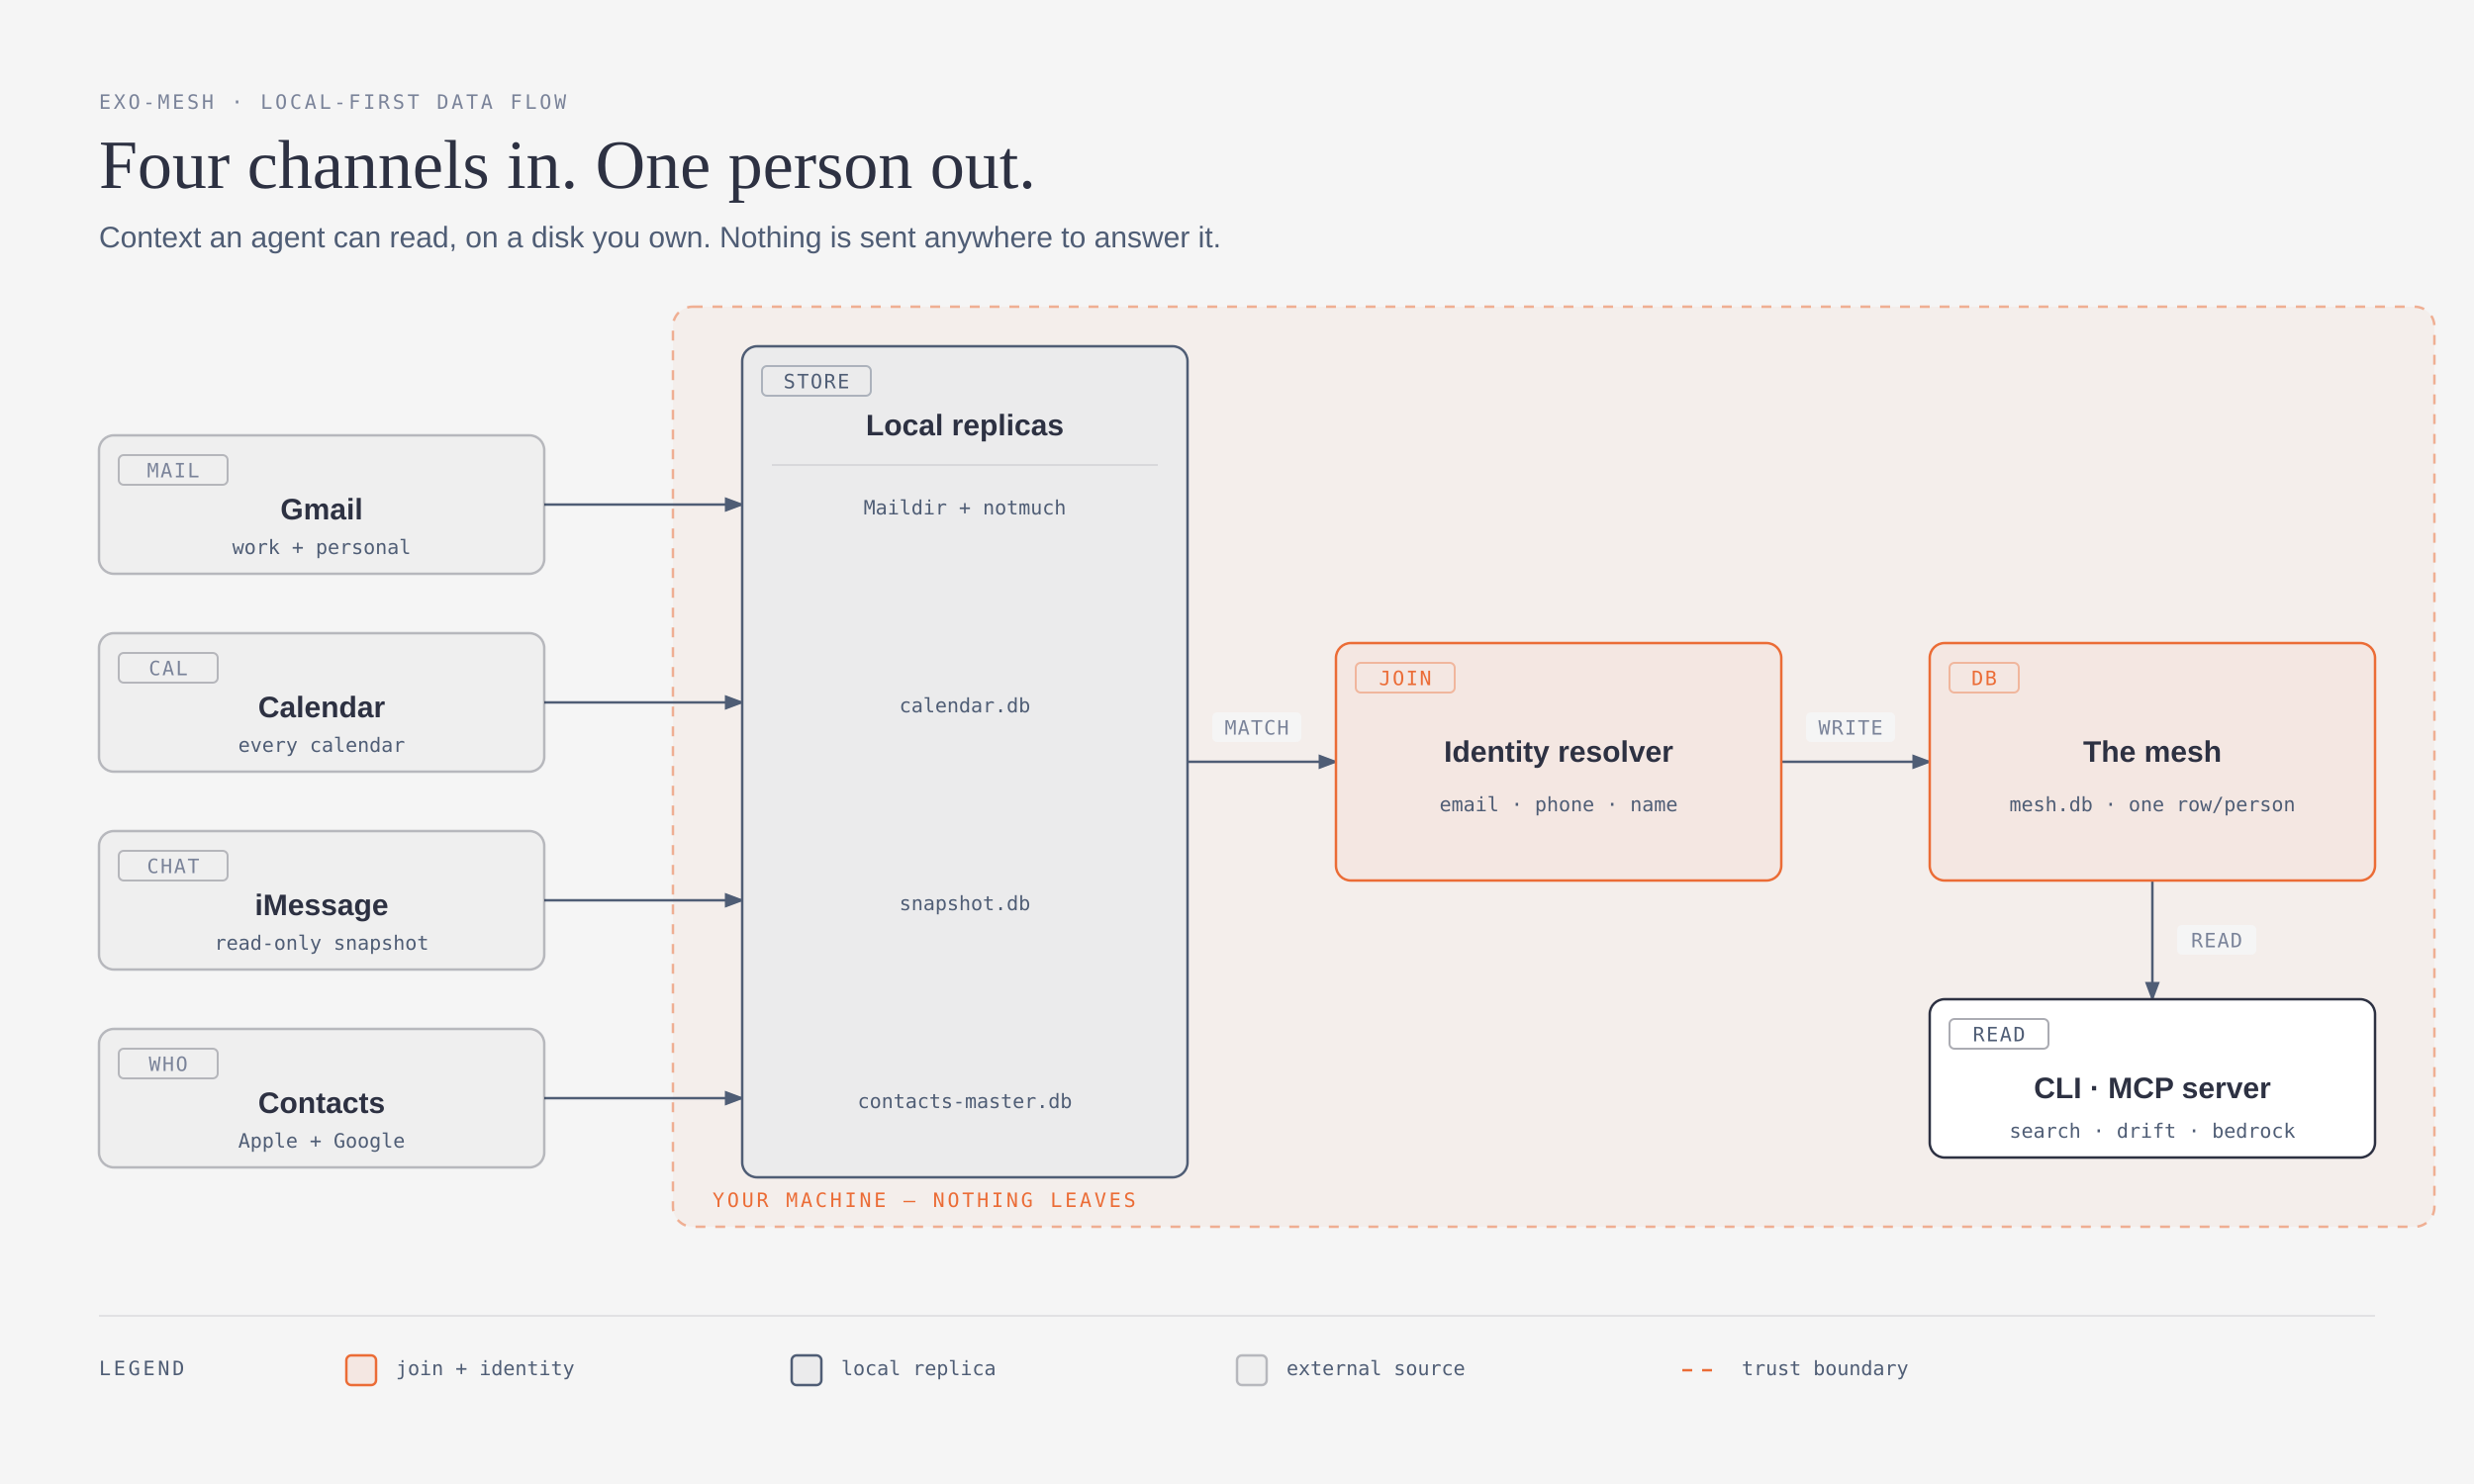
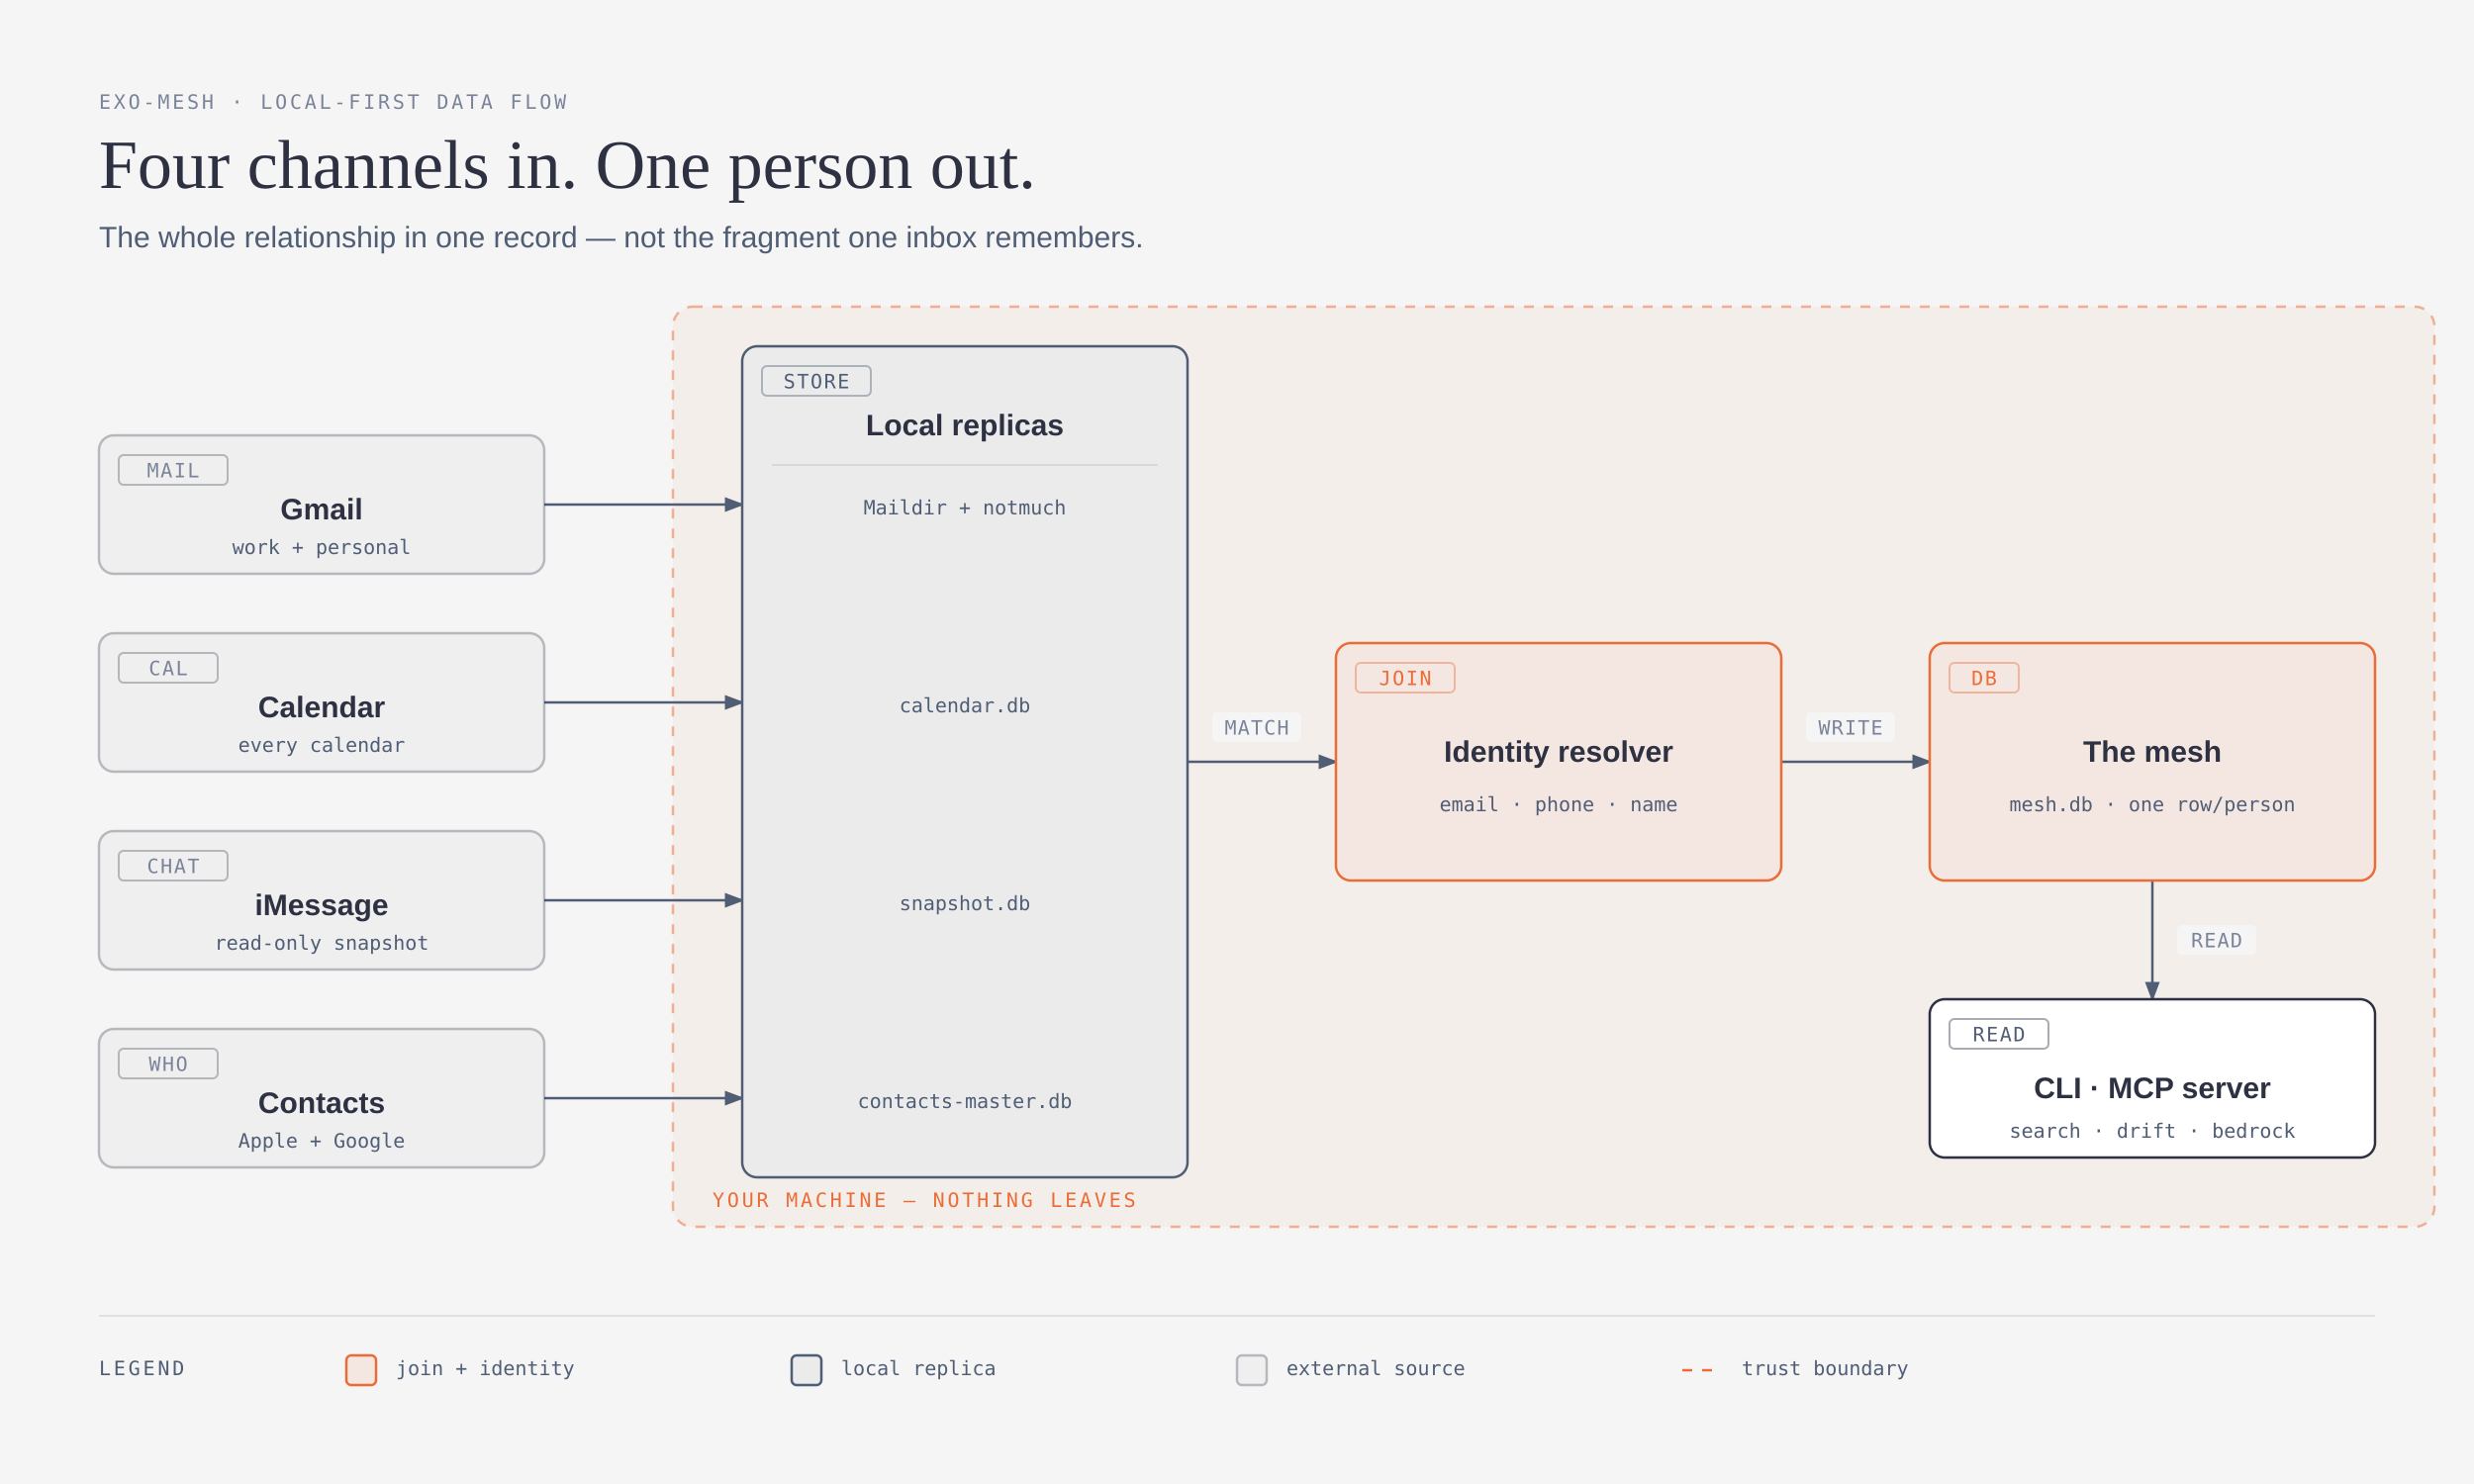
<svg xmlns="http://www.w3.org/2000/svg" viewBox="0 0 1000 600" width="1000" height="600" role="img" aria-labelledby="exo-mesh-title exo-mesh-desc">
  <defs>
    <marker id="arrow" markerWidth="8" markerHeight="6" refX="7" refY="3" orient="auto">
      <polygon points="0 0, 8 3, 0 6" fill="#4f5d75" />
    </marker>
    <marker id="arrow-accent" markerWidth="8" markerHeight="6" refX="7" refY="3" orient="auto">
      <polygon points="0 0, 8 3, 0 6" fill="#eb6c36" />
    </marker>
    <marker id="arrow-link" markerWidth="8" markerHeight="6" refX="7" refY="3" orient="auto">
      <polygon points="0 0, 8 3, 0 6" fill="#2e5aa8" />
    </marker>
  </defs>
  <rect width="100%" height="100%" fill="#f5f5f5" />
  <text x="40" y="44" fill="#7a8399" font-size="8" font-family="'Geist Mono', ui-monospace, 'SF Mono', Menlo, monospace" letter-spacing="0.14em">EXO-MESH · LOCAL-FIRST DATA FLOW</text>
  <text x="40" y="76" fill="#2d3142" font-size="28" font-family="'Instrument Serif', Georgia, 'Times New Roman', serif">Four channels in. One person out.</text>
-   <text x="40" y="100" fill="#4f5d75" font-size="12" font-family="'Geist', -apple-system, 'Helvetica Neue', Arial, sans-serif">Context an agent can read, on a disk you own. Nothing is sent anywhere to answer it.</text>
+   <text x="40" y="100" fill="#4f5d75" font-size="12" font-family="'Geist', -apple-system, 'Helvetica Neue', Arial, sans-serif">The whole relationship in one record — not the fragment one inbox remembers.</text>
  <rect x="272" y="124" width="712" height="372" rx="8" fill="rgba(235,108,54,0.05)" stroke="rgba(235,108,54,0.50)" stroke-width="1" stroke-dasharray="4,4" />
  <text x="288" y="488" fill="#eb6c36" font-size="8" font-family="'Geist Mono', ui-monospace, 'SF Mono', Menlo, monospace" letter-spacing="0.14em">YOUR MACHINE — NOTHING LEAVES</text>
  <line x1="220" y1="204" x2="300" y2="204" stroke="#4f5d75" stroke-width="1" marker-end="url(#arrow)" />
  <line x1="220" y1="284" x2="300" y2="284" stroke="#4f5d75" stroke-width="1" marker-end="url(#arrow)" />
  <line x1="220" y1="364" x2="300" y2="364" stroke="#4f5d75" stroke-width="1" marker-end="url(#arrow)" />
  <line x1="220" y1="444" x2="300" y2="444" stroke="#4f5d75" stroke-width="1" marker-end="url(#arrow)" />
  <line x1="480" y1="308" x2="540" y2="308" stroke="#4f5d75" stroke-width="1" marker-end="url(#arrow)" />
  <rect x="490" y="288" width="36" height="12" rx="2" fill="#f5f5f5" />
  <text x="508" y="297" fill="#7a8399" font-size="8" font-family="'Geist Mono', ui-monospace, 'SF Mono', Menlo, monospace" text-anchor="middle" letter-spacing="0.06em">MATCH</text>
  <line x1="720" y1="308" x2="780" y2="308" stroke="#4f5d75" stroke-width="1" marker-end="url(#arrow)" />
  <rect x="730" y="288" width="36" height="12" rx="2" fill="#f5f5f5" />
  <text x="748" y="297" fill="#7a8399" font-size="8" font-family="'Geist Mono', ui-monospace, 'SF Mono', Menlo, monospace" text-anchor="middle" letter-spacing="0.06em">WRITE</text>
  <line x1="870" y1="356" x2="870" y2="404" stroke="#4f5d75" stroke-width="1" marker-end="url(#arrow)" />
  <rect x="880" y="374" width="32" height="12" rx="2" fill="#f5f5f5" />
  <text x="896" y="383" fill="#7a8399" font-size="8" font-family="'Geist Mono', ui-monospace, 'SF Mono', Menlo, monospace" text-anchor="middle" letter-spacing="0.06em">READ</text>
  <rect x="40" y="176" width="180" height="56" rx="6" fill="#f5f5f5" />
  <rect x="40" y="176" width="180" height="56" rx="6" fill="rgba(45,49,66,0.03)" stroke="rgba(45,49,66,0.30)" stroke-width="1" />
  <rect x="48" y="184" width="44" height="12" rx="2" fill="transparent" stroke="rgba(45,49,66,0.30)" stroke-width="0.8" />
  <text x="70" y="193" fill="#7a8399" font-size="8" font-family="'Geist Mono', ui-monospace, 'SF Mono', Menlo, monospace" text-anchor="middle" letter-spacing="0.08em">MAIL</text>
  <text x="130" y="210" fill="#2d3142" font-size="12" font-weight="600" font-family="'Geist', -apple-system, 'Helvetica Neue', Arial, sans-serif" text-anchor="middle">Gmail</text>
  <text x="130" y="224" fill="#4f5d75" font-size="8" font-family="'Geist Mono', ui-monospace, 'SF Mono', Menlo, monospace" text-anchor="middle">work + personal</text>
  <rect x="40" y="256" width="180" height="56" rx="6" fill="#f5f5f5" />
  <rect x="40" y="256" width="180" height="56" rx="6" fill="rgba(45,49,66,0.03)" stroke="rgba(45,49,66,0.30)" stroke-width="1" />
  <rect x="48" y="264" width="40" height="12" rx="2" fill="transparent" stroke="rgba(45,49,66,0.30)" stroke-width="0.8" />
  <text x="68" y="273" fill="#7a8399" font-size="8" font-family="'Geist Mono', ui-monospace, 'SF Mono', Menlo, monospace" text-anchor="middle" letter-spacing="0.08em">CAL</text>
  <text x="130" y="290" fill="#2d3142" font-size="12" font-weight="600" font-family="'Geist', -apple-system, 'Helvetica Neue', Arial, sans-serif" text-anchor="middle">Calendar</text>
  <text x="130" y="304" fill="#4f5d75" font-size="8" font-family="'Geist Mono', ui-monospace, 'SF Mono', Menlo, monospace" text-anchor="middle">every calendar</text>
  <rect x="40" y="336" width="180" height="56" rx="6" fill="#f5f5f5" />
  <rect x="40" y="336" width="180" height="56" rx="6" fill="rgba(45,49,66,0.03)" stroke="rgba(45,49,66,0.30)" stroke-width="1" />
  <rect x="48" y="344" width="44" height="12" rx="2" fill="transparent" stroke="rgba(45,49,66,0.30)" stroke-width="0.8" />
  <text x="70" y="353" fill="#7a8399" font-size="8" font-family="'Geist Mono', ui-monospace, 'SF Mono', Menlo, monospace" text-anchor="middle" letter-spacing="0.08em">CHAT</text>
  <text x="130" y="370" fill="#2d3142" font-size="12" font-weight="600" font-family="'Geist', -apple-system, 'Helvetica Neue', Arial, sans-serif" text-anchor="middle">iMessage</text>
  <text x="130" y="384" fill="#4f5d75" font-size="8" font-family="'Geist Mono', ui-monospace, 'SF Mono', Menlo, monospace" text-anchor="middle">read-only snapshot</text>
  <rect x="40" y="416" width="180" height="56" rx="6" fill="#f5f5f5" />
  <rect x="40" y="416" width="180" height="56" rx="6" fill="rgba(45,49,66,0.03)" stroke="rgba(45,49,66,0.30)" stroke-width="1" />
  <rect x="48" y="424" width="40" height="12" rx="2" fill="transparent" stroke="rgba(45,49,66,0.30)" stroke-width="0.8" />
  <text x="68" y="433" fill="#7a8399" font-size="8" font-family="'Geist Mono', ui-monospace, 'SF Mono', Menlo, monospace" text-anchor="middle" letter-spacing="0.08em">WHO</text>
  <text x="130" y="450" fill="#2d3142" font-size="12" font-weight="600" font-family="'Geist', -apple-system, 'Helvetica Neue', Arial, sans-serif" text-anchor="middle">Contacts</text>
  <text x="130" y="464" fill="#4f5d75" font-size="8" font-family="'Geist Mono', ui-monospace, 'SF Mono', Menlo, monospace" text-anchor="middle">Apple + Google</text>
  <rect x="300" y="140" width="180" height="336" rx="6" fill="#f5f5f5" />
  <rect x="300" y="140" width="180" height="336" rx="6" fill="rgba(45,49,66,0.05)" stroke="#4f5d75" stroke-width="1" />
  <rect x="308" y="148" width="44" height="12" rx="2" fill="transparent" stroke="rgba(79,93,117,0.40)" stroke-width="0.8" />
  <text x="330" y="157" fill="#4f5d75" font-size="8" font-family="'Geist Mono', ui-monospace, 'SF Mono', Menlo, monospace" text-anchor="middle" letter-spacing="0.08em">STORE</text>
  <text x="390" y="176" fill="#2d3142" font-size="12" font-weight="600" font-family="'Geist', -apple-system, 'Helvetica Neue', Arial, sans-serif" text-anchor="middle">Local replicas</text>
  <line x1="312" y1="188" x2="468" y2="188" stroke="rgba(45,49,66,0.10)" stroke-width="0.8" />
  <text x="390" y="208" fill="#4f5d75" font-size="8" font-family="'Geist Mono', ui-monospace, 'SF Mono', Menlo, monospace" text-anchor="middle">Maildir + notmuch</text>
  <text x="390" y="288" fill="#4f5d75" font-size="8" font-family="'Geist Mono', ui-monospace, 'SF Mono', Menlo, monospace" text-anchor="middle">calendar.db</text>
  <text x="390" y="368" fill="#4f5d75" font-size="8" font-family="'Geist Mono', ui-monospace, 'SF Mono', Menlo, monospace" text-anchor="middle">snapshot.db</text>
  <text x="390" y="448" fill="#4f5d75" font-size="8" font-family="'Geist Mono', ui-monospace, 'SF Mono', Menlo, monospace" text-anchor="middle">contacts-master.db</text>
  <rect x="540" y="260" width="180" height="96" rx="6" fill="#f5f5f5" />
  <rect x="540" y="260" width="180" height="96" rx="6" fill="rgba(235,108,54,0.10)" stroke="#eb6c36" stroke-width="1" />
  <rect x="548" y="268" width="40" height="12" rx="2" fill="transparent" stroke="rgba(235,108,54,0.40)" stroke-width="0.8" />
  <text x="568" y="277" fill="#eb6c36" font-size="8" font-family="'Geist Mono', ui-monospace, 'SF Mono', Menlo, monospace" text-anchor="middle" letter-spacing="0.08em">JOIN</text>
  <text x="630" y="308" fill="#2d3142" font-size="12" font-weight="600" font-family="'Geist', -apple-system, 'Helvetica Neue', Arial, sans-serif" text-anchor="middle">Identity resolver</text>
  <text x="630" y="328" fill="#4f5d75" font-size="8" font-family="'Geist Mono', ui-monospace, 'SF Mono', Menlo, monospace" text-anchor="middle">email · phone · name</text>
  <rect x="780" y="260" width="180" height="96" rx="6" fill="#f5f5f5" />
  <rect x="780" y="260" width="180" height="96" rx="6" fill="rgba(235,108,54,0.10)" stroke="#eb6c36" stroke-width="1" />
  <rect x="788" y="268" width="28" height="12" rx="2" fill="transparent" stroke="rgba(235,108,54,0.40)" stroke-width="0.8" />
  <text x="802" y="277" fill="#eb6c36" font-size="8" font-family="'Geist Mono', ui-monospace, 'SF Mono', Menlo, monospace" text-anchor="middle" letter-spacing="0.08em">DB</text>
  <text x="870" y="308" fill="#2d3142" font-size="12" font-weight="600" font-family="'Geist', -apple-system, 'Helvetica Neue', Arial, sans-serif" text-anchor="middle">The mesh</text>
  <text x="870" y="328" fill="#4f5d75" font-size="8" font-family="'Geist Mono', ui-monospace, 'SF Mono', Menlo, monospace" text-anchor="middle">mesh.db · one row/person</text>
  <rect x="780" y="404" width="180" height="64" rx="6" fill="#f5f5f5" />
  <rect x="780" y="404" width="180" height="64" rx="6" fill="#ffffff" stroke="#2d3142" stroke-width="1" />
  <rect x="788" y="412" width="40" height="12" rx="2" fill="transparent" stroke="rgba(45,49,66,0.40)" stroke-width="0.8" />
  <text x="808" y="421" fill="#4f5d75" font-size="8" font-family="'Geist Mono', ui-monospace, 'SF Mono', Menlo, monospace" text-anchor="middle" letter-spacing="0.08em">READ</text>
  <text x="870" y="444" fill="#2d3142" font-size="12" font-weight="600" font-family="'Geist', -apple-system, 'Helvetica Neue', Arial, sans-serif" text-anchor="middle">CLI · MCP server</text>
  <text x="870" y="460" fill="#4f5d75" font-size="8" font-family="'Geist Mono', ui-monospace, 'SF Mono', Menlo, monospace" text-anchor="middle">search · drift · bedrock</text>
  <line x1="40" y1="532" x2="960" y2="532" stroke="rgba(45,49,66,0.10)" stroke-width="0.8" />
  <text x="40" y="556" fill="#4f5d75" font-size="8" font-family="'Geist Mono', ui-monospace, 'SF Mono', Menlo, monospace" letter-spacing="0.14em">LEGEND</text>
  <rect x="140" y="548" width="12" height="12" rx="2" fill="rgba(235,108,54,0.10)" stroke="#eb6c36" stroke-width="1" />
  <text x="160" y="556" fill="#4f5d75" font-size="8" font-family="'Geist Mono', ui-monospace, 'SF Mono', Menlo, monospace">join + identity</text>
  <rect x="320" y="548" width="12" height="12" rx="2" fill="rgba(45,49,66,0.05)" stroke="#4f5d75" stroke-width="1" />
  <text x="340" y="556" fill="#4f5d75" font-size="8" font-family="'Geist Mono', ui-monospace, 'SF Mono', Menlo, monospace">local replica</text>
  <rect x="500" y="548" width="12" height="12" rx="2" fill="rgba(45,49,66,0.03)" stroke="rgba(45,49,66,0.30)" stroke-width="1" />
  <text x="520" y="556" fill="#4f5d75" font-size="8" font-family="'Geist Mono', ui-monospace, 'SF Mono', Menlo, monospace">external source</text>
  <line x1="680" y1="554" x2="696" y2="554" stroke="#eb6c36" stroke-width="1" stroke-dasharray="4,4" />
  <text x="704" y="556" fill="#4f5d75" font-size="8" font-family="'Geist Mono', ui-monospace, 'SF Mono', Menlo, monospace">trust boundary</text>
</svg>
